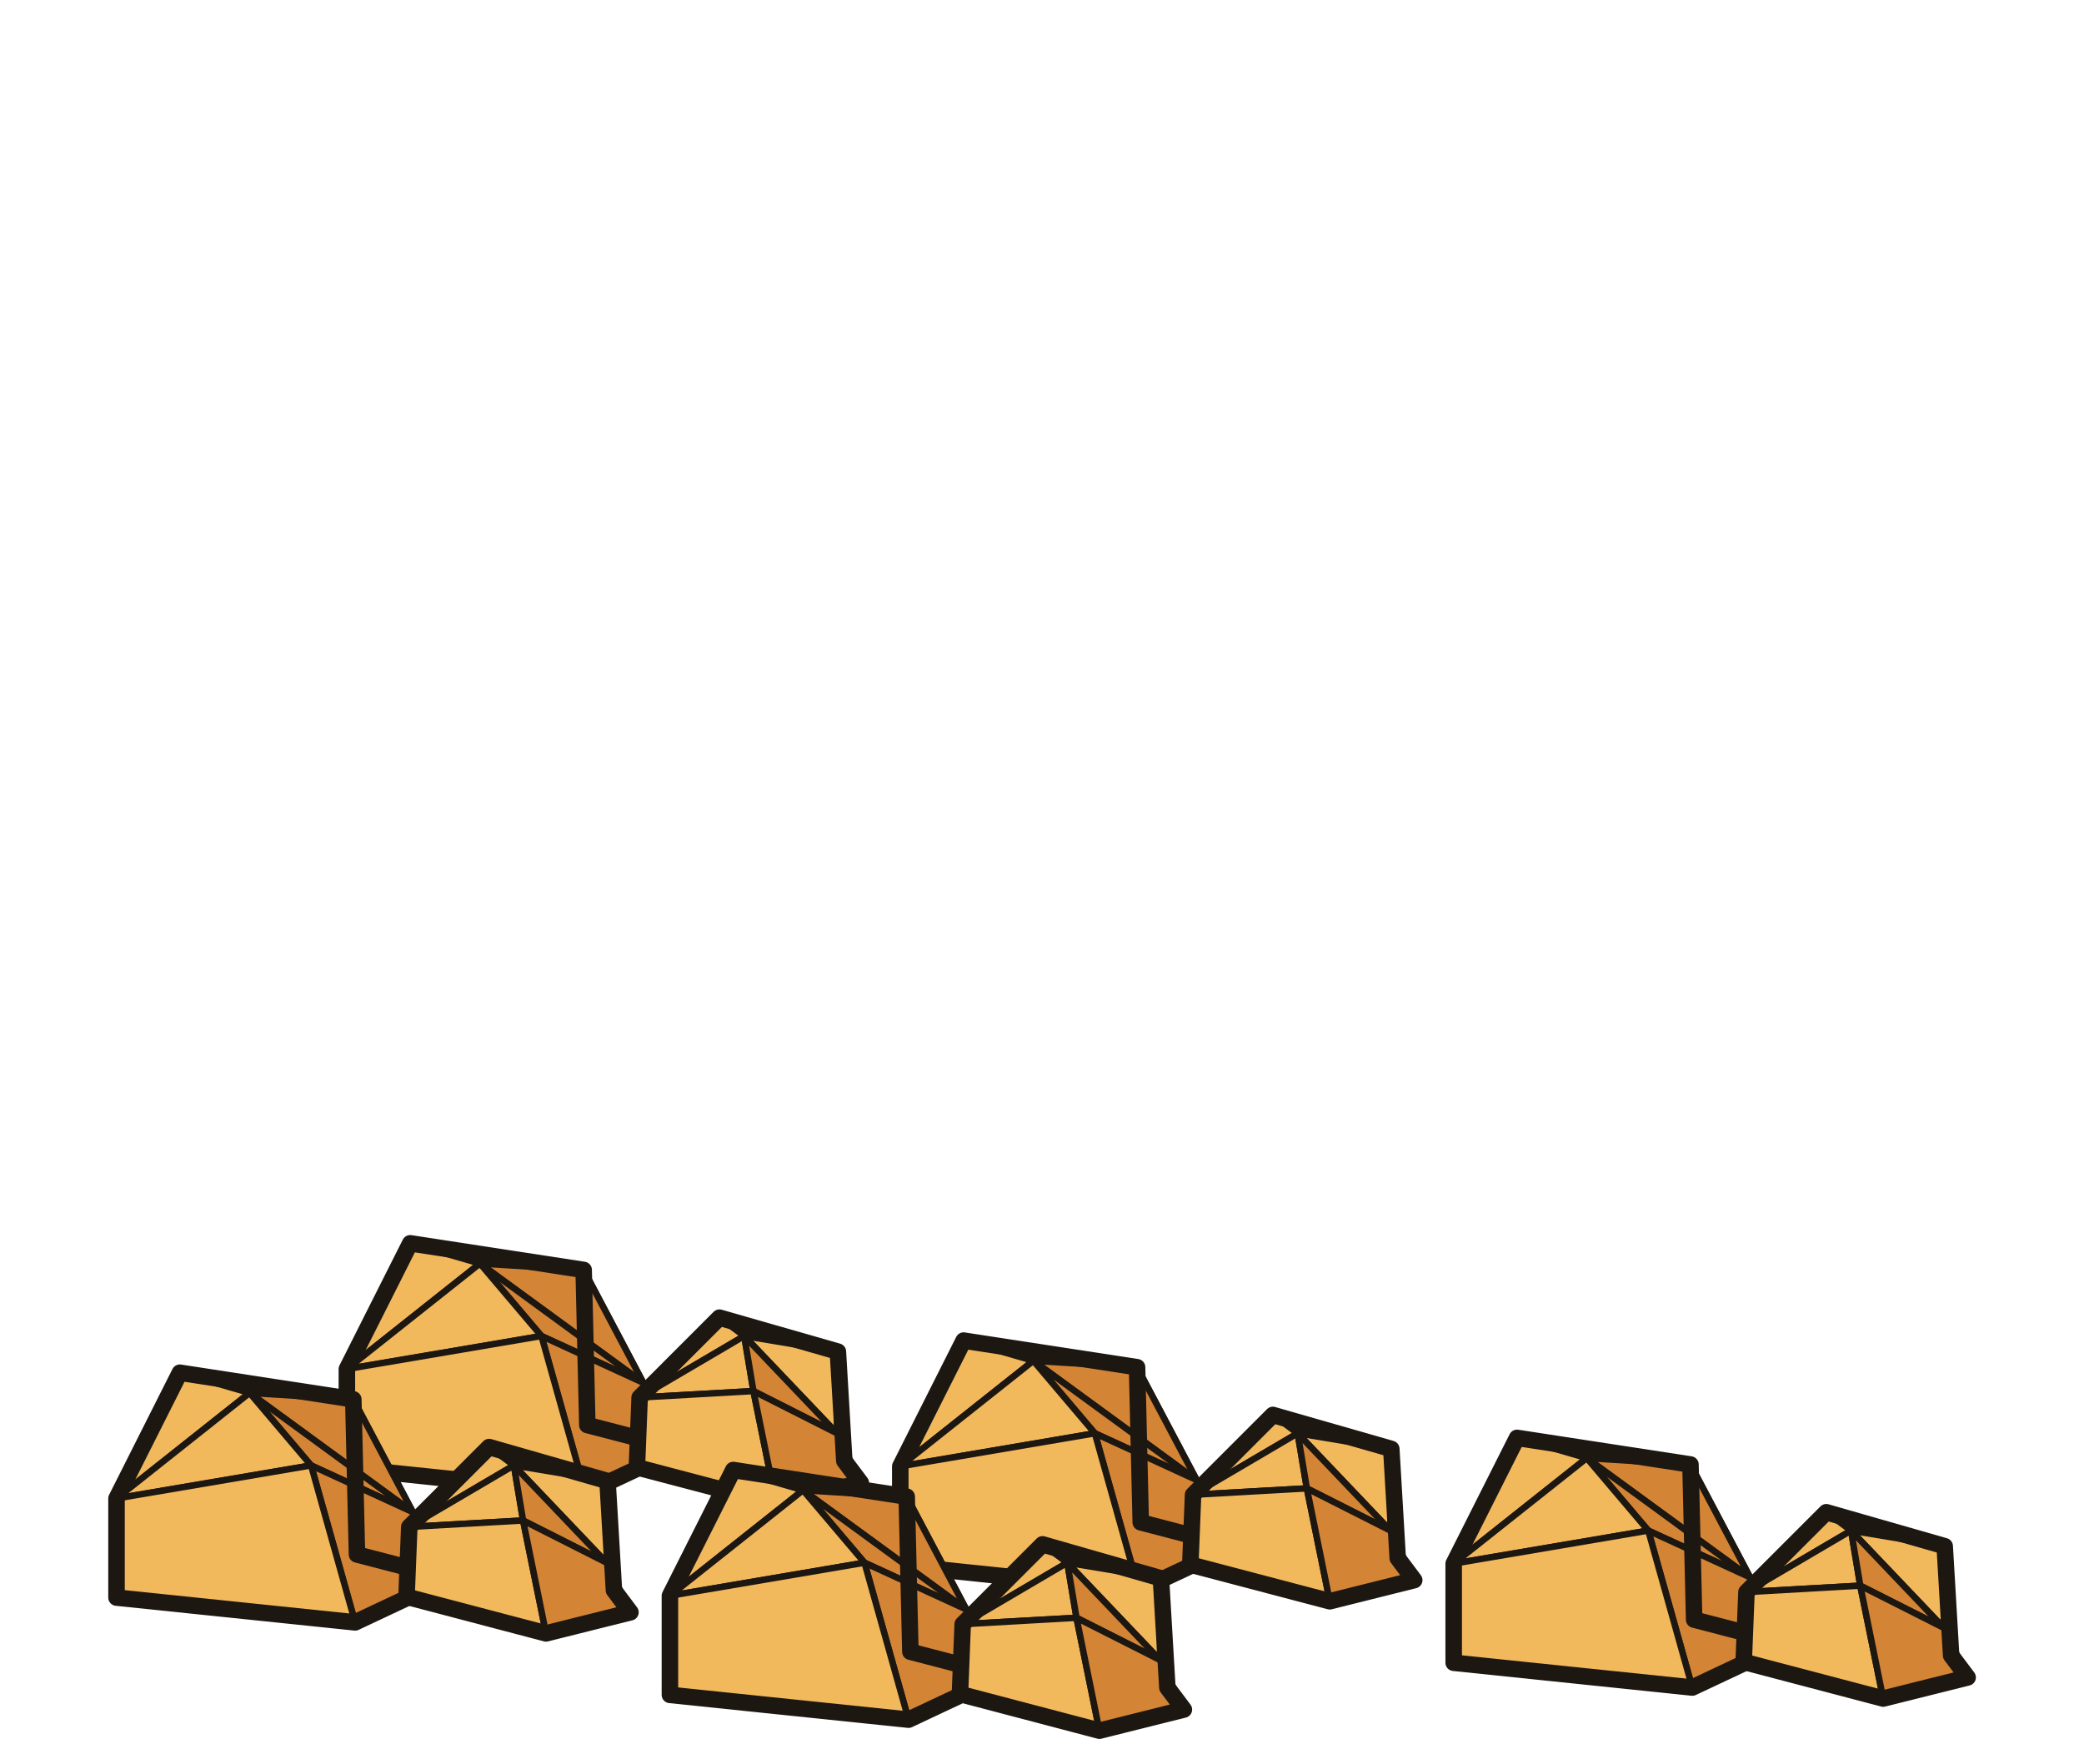
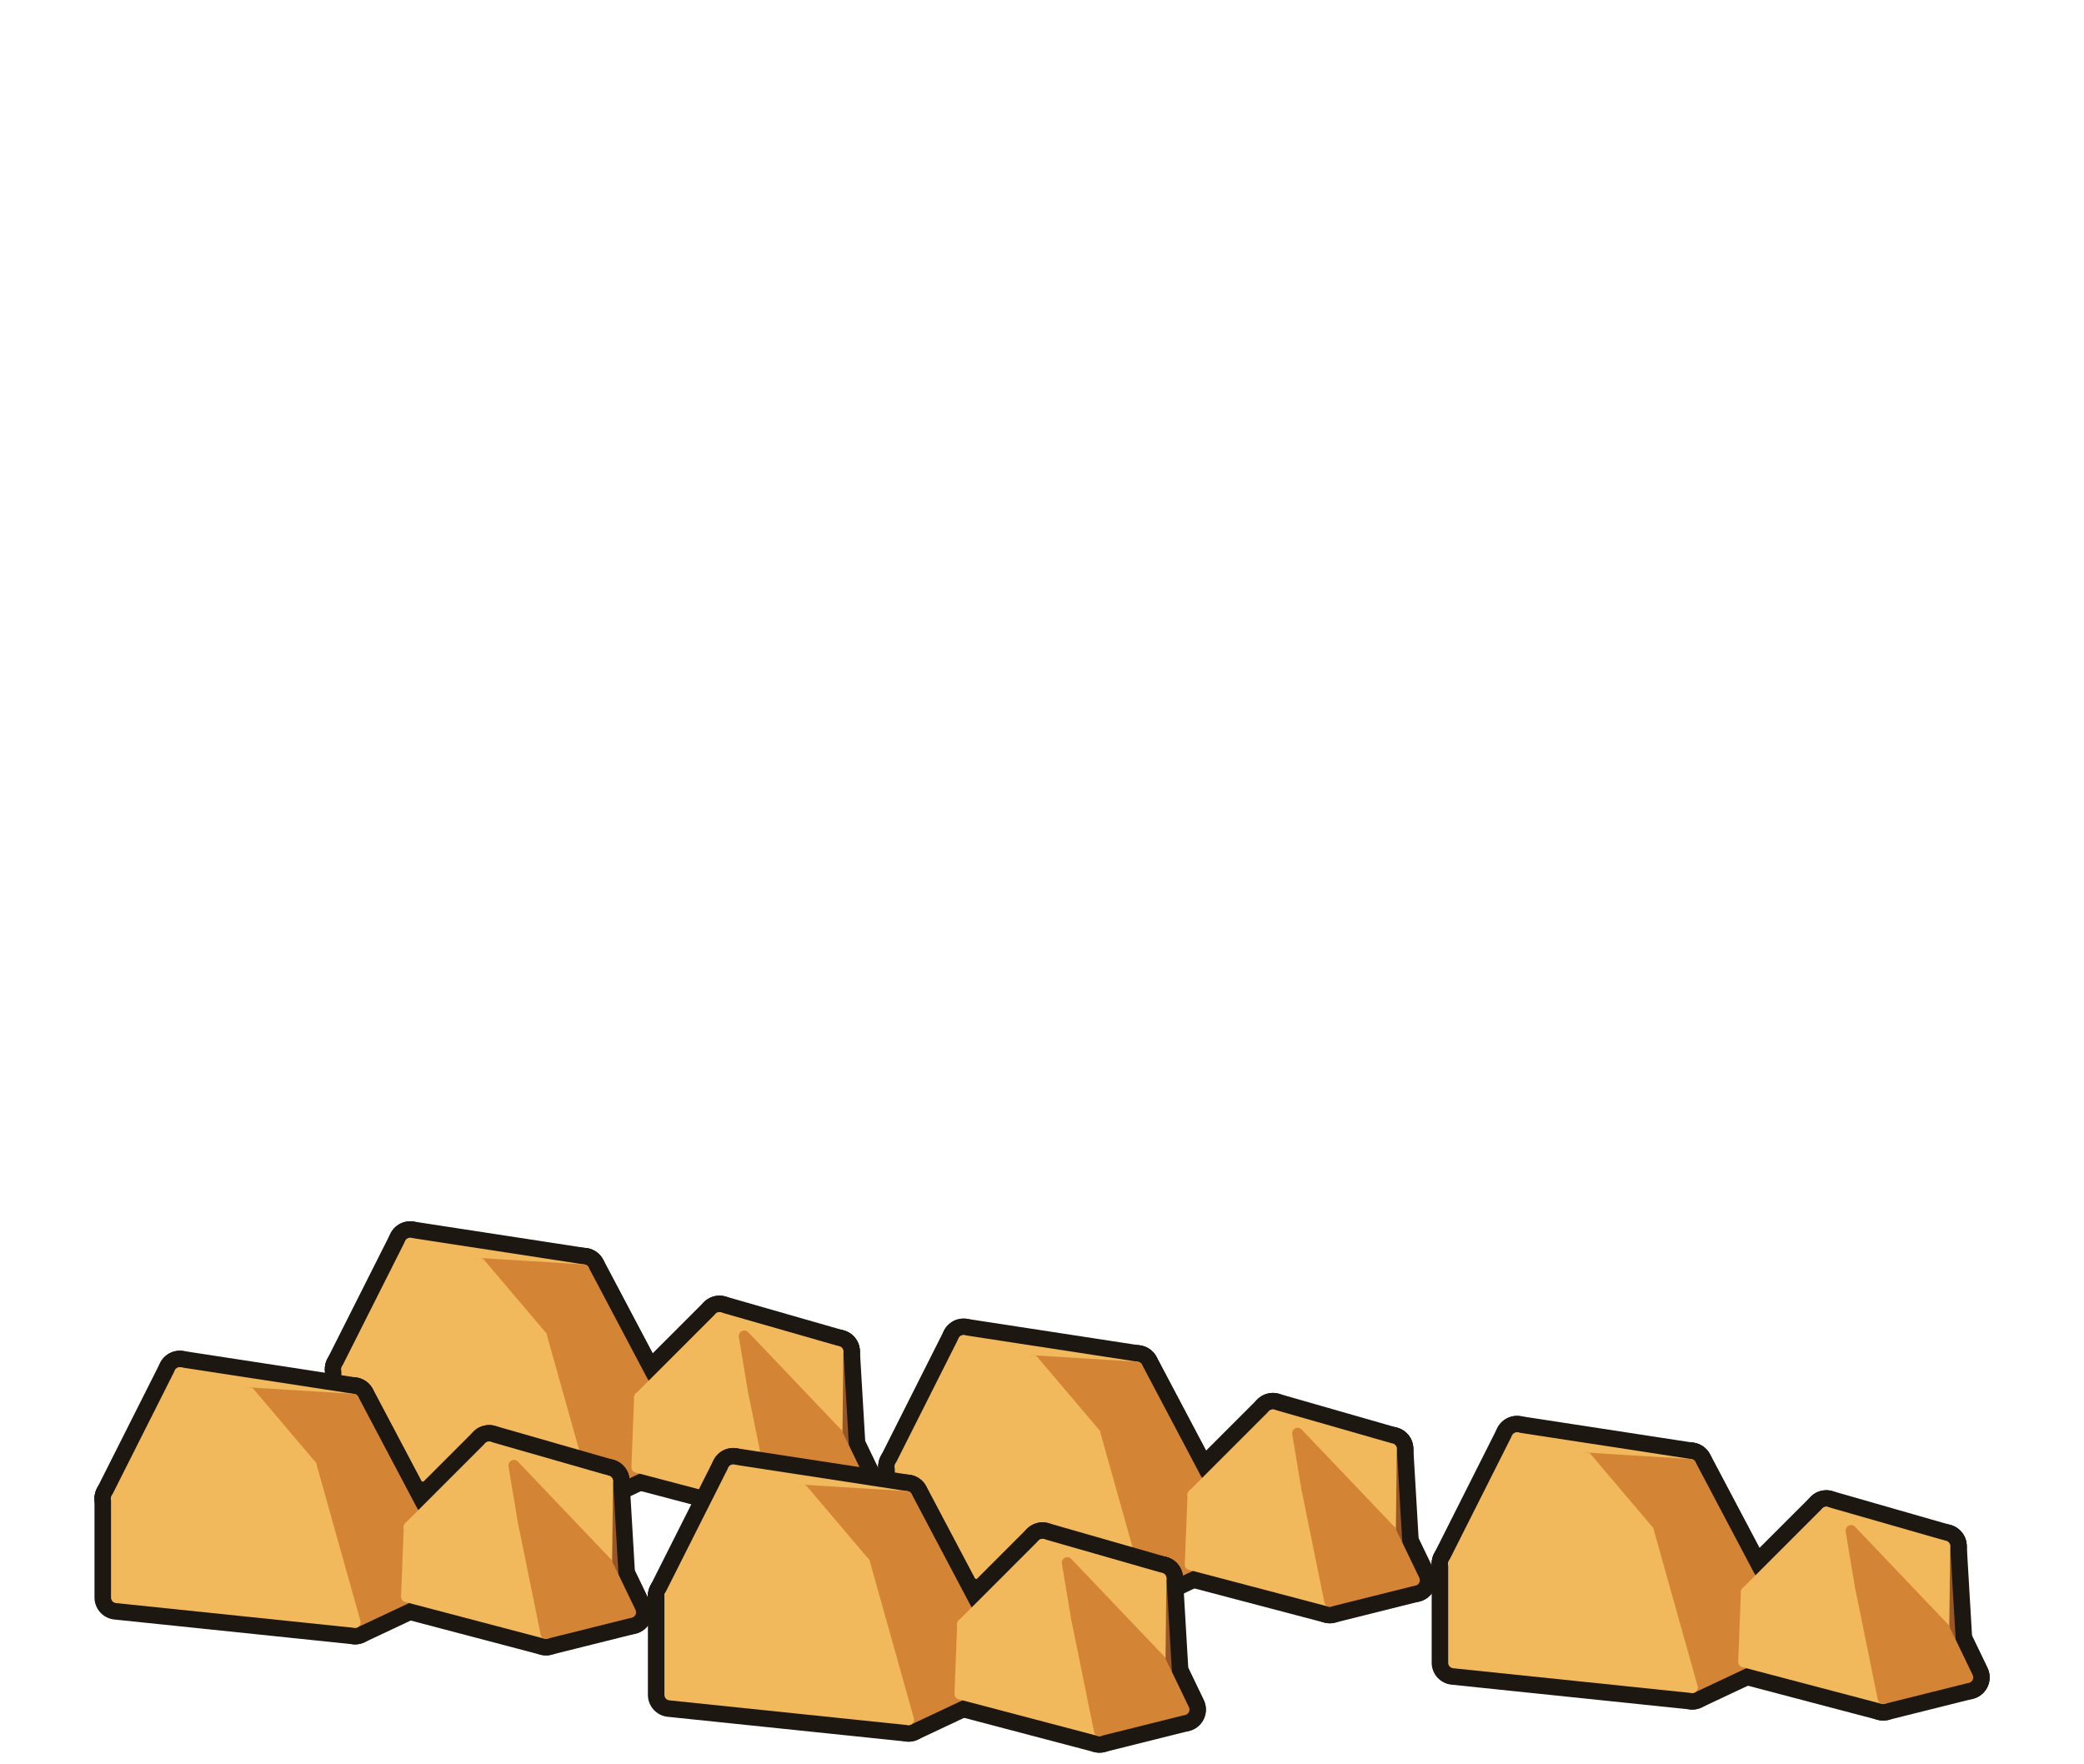
<svg xmlns="http://www.w3.org/2000/svg" width="52" height="44" viewBox="0 0 52 44">
  <defs>
    <g id="unit">
      <g stroke-linejoin="round" stroke-linecap="round">
-         <path d="M29.8,37.3L36.3,49.6L40.2,56.8L30.2,54.2Z" fill="#995626" stroke="#1d1712" stroke-width=".7" />
-         <path d="M18.5,36.6L29.8,37.3L10.9,34.4Z" fill="#f2b85c" stroke="#1d1712" stroke-width=".7" />
-         <path d="M18.5,36.6L36.3,49.6L29.8,37.3Z" fill="#d48435" stroke="#1d1712" stroke-width=".7" />
-         <path d="M18.5,36.6L10.9,34.4L4.0,48.1Z" fill="#f2b85c" stroke="#1d1712" stroke-width=".7" />
-         <path d="M18.5,36.6L25.2,44.5L36.3,49.6Z" fill="#d48435" stroke="#1d1712" stroke-width=".7" />
-         <path d="M36.3,49.6L25.2,44.5L30.0,61.6L40.2,56.8Z" fill="#d48435" stroke="#1d1712" stroke-width=".7" />
-         <path d="M18.5,36.6L4.0,48.1L25.2,44.5Z" fill="#f2b85c" stroke="#1d1712" stroke-width=".7" />
-         <path d="M25.2,44.5L4.0,48.1L4.0,58.9L30.0,61.6Z" fill="#f2b85c" stroke="#1d1712" stroke-width=".7" />
-         <path d="M10.9,34.4L4.0,48.1M29.8,37.3L10.9,34.4M40.2,56.8L30.2,54.2M30.2,54.2L29.8,37.3M30.0,61.6L40.2,56.8M4.0,48.1L4.0,58.9M4.0,58.9L30.0,61.6" fill="none" stroke="#1d1712" stroke-width="1.8" />
-         <path d="M47.3,44.5L57.5,46.2L44.6,42.5Z" fill="#f2b85c" stroke="#1d1712" stroke-width=".7" />
-         <path d="M47.3,44.5L44.6,42.5L35.9,51.2Z" fill="#f2b85c" stroke="#1d1712" stroke-width=".7" />
-         <path d="M57.5,46.2L57.4,55.1L60.0,60.5L58.2,58.1Z" fill="#995626" stroke="#1d1712" stroke-width=".7" />
-         <path d="M47.3,44.5L57.4,55.1L57.5,46.2Z" fill="#f2b85c" stroke="#1d1712" stroke-width=".7" />
-         <path d="M47.3,44.5L35.9,51.2L48.3,50.5Z" fill="#f2b85c" stroke="#1d1712" stroke-width=".7" />
-         <path d="M48.3,50.5L35.9,51.2L35.6,58.8L50.8,62.8Z" fill="#f2b85c" stroke="#1d1712" stroke-width=".7" />
-         <path d="M47.3,44.5L48.3,50.5L57.4,55.1Z" fill="#d48435" stroke="#1d1712" stroke-width=".7" />
-         <path d="M57.4,55.1L48.3,50.5L50.8,62.8L60.0,60.5Z" fill="#d48435" stroke="#1d1712" stroke-width=".7" />
-         <path d="M44.6,42.5L35.9,51.2M57.5,46.2L44.6,42.5M60.0,60.5L58.2,58.1M58.2,58.1L57.5,46.2M50.8,62.8L60.0,60.5M35.9,51.2L35.6,58.8M35.6,58.8L50.8,62.8" fill="none" stroke="#1d1712" stroke-width="1.8" />
+         <g>
+           <path d="M18.5,36.6L10.9,34.4L4.0,48.1Z" fill="#1d1712" stroke="#1d1712" stroke-width="4.8" />
+           <path d="M18.5,36.6L29.8,37.3L10.9,34.4Z" fill="#1d1712" stroke="#1d1712" stroke-width="4.8" />
+           <path d="M29.8,37.3L36.3,49.6L40.2,56.8L30.2,54.2Z" fill="#1d1712" stroke="#1d1712" stroke-width="4.8" />
+           <path d="M18.5,36.6L36.3,49.6L29.8,37.3Z" fill="#1d1712" stroke="#1d1712" stroke-width="4.8" />
+           <path d="M36.3,49.6L25.2,44.5L30.0,61.6L40.2,56.8Z" fill="#1d1712" stroke="#1d1712" stroke-width="4.8" />
+           <path d="M18.5,36.6L25.2,44.5L36.3,49.6Z" fill="#1d1712" stroke="#1d1712" stroke-width="4.8" />
+           <path d="M25.2,44.5L4.0,48.1L4.0,58.9L30.0,61.6Z" fill="#1d1712" stroke="#1d1712" stroke-width="4.8" />
+           <path d="M18.5,36.6L4.0,48.1L25.2,44.5Z" fill="#1d1712" stroke="#1d1712" stroke-width="4.8" />
+           <path d="M47.3,44.5L44.6,42.5L35.9,51.2Z" fill="#1d1712" stroke="#1d1712" stroke-width="4.8" />
+           <path d="M47.3,44.5L57.5,46.2L44.6,42.5Z" fill="#1d1712" stroke="#1d1712" stroke-width="4.8" />
+           <path d="M57.5,46.2L57.4,55.1L60.0,60.5L58.2,58.1Z" fill="#1d1712" stroke="#1d1712" stroke-width="4.8" />
+           <path d="M47.3,44.5L57.4,55.1L57.5,46.2Z" fill="#1d1712" stroke="#1d1712" stroke-width="4.8" />
+           <path d="M57.4,55.1L48.3,50.5L50.8,62.8L60.0,60.5Z" fill="#1d1712" stroke="#1d1712" stroke-width="4.8" />
+           <path d="M47.3,44.5L48.3,50.5L57.4,55.1Z" fill="#1d1712" stroke="#1d1712" stroke-width="4.8" />
+           <path d="M48.3,50.5L35.9,51.2L35.6,58.8L50.8,62.8Z" fill="#1d1712" stroke="#1d1712" stroke-width="4.8" />
+           <path d="M47.3,44.5L35.9,51.2L48.3,50.5Z" fill="#1d1712" stroke="#1d1712" stroke-width="4.8" />
+         </g>
+         <path d="M29.8,37.3L36.3,49.6L40.2,56.8L30.2,54.2Z" fill="#995626" stroke="#995626" stroke-width="1.2" />
+         <path d="M18.5,36.6L29.8,37.3L10.9,34.4Z" fill="#f2b85c" stroke="#f2b85c" stroke-width="1.2" />
+         <path d="M18.5,36.6L36.3,49.6L29.8,37.3Z" fill="#d48435" stroke="#d48435" stroke-width="1.2" />
+         <path d="M18.5,36.6L10.9,34.4L4.0,48.1Z" fill="#f2b85c" stroke="#f2b85c" stroke-width="1.2" />
+         <path d="M18.5,36.6L25.2,44.5L36.3,49.6Z" fill="#d48435" stroke="#d48435" stroke-width="1.2" />
+         <path d="M36.3,49.6L25.2,44.5L30.0,61.6L40.2,56.8Z" fill="#d48435" stroke="#d48435" stroke-width="1.2" />
+         <path d="M18.5,36.6L4.0,48.1L25.2,44.5Z" fill="#f2b85c" stroke="#f2b85c" stroke-width="1.2" />
+         <path d="M25.2,44.5L4.0,48.1L4.0,58.9L30.0,61.6Z" fill="#f2b85c" stroke="#f2b85c" stroke-width="1.2" />
+         <path d="M47.3,44.5L57.5,46.2L44.6,42.5Z" fill="#f2b85c" stroke="#f2b85c" stroke-width="1.2" />
+         <path d="M47.3,44.5L44.6,42.5L35.9,51.2Z" fill="#f2b85c" stroke="#f2b85c" stroke-width="1.2" />
+         <path d="M57.5,46.2L57.4,55.1L60.0,60.5L58.2,58.1Z" fill="#995626" stroke="#995626" stroke-width="1.2" />
+         <path d="M47.3,44.5L57.4,55.1L57.5,46.2Z" fill="#f2b85c" stroke="#f2b85c" stroke-width="1.2" />
+         <path d="M47.3,44.5L35.9,51.2L48.3,50.5Z" fill="#f2b85c" stroke="#f2b85c" stroke-width="1.2" />
+         <path d="M48.3,50.5L35.9,51.2L35.6,58.8L50.8,62.8Z" fill="#f2b85c" stroke="#f2b85c" stroke-width="1.2" />
+         <path d="M47.3,44.5L48.3,50.5L57.4,55.1Z" fill="#d48435" stroke="#d48435" stroke-width="1.2" />
+         <path d="M57.4,55.1L48.3,50.5L50.8,62.8L60.0,60.5Z" fill="#d48435" stroke="#d48435" stroke-width="1.2" />
      </g>
    </g>
  </defs>
  <g transform="translate(15.8 28.8) scale(0.229)">
    <use href="#unit" x="-35.2" y="-24.7" />
    <use href="#unit" x="25.1" y="-14.1" />
    <use href="#unit" x="-60.3" y="-10.6" />
    <use href="#unit" x="85.4" y="-3.5" />
    <use href="#unit" x="0.0" y="0.0" />
  </g>
</svg>
